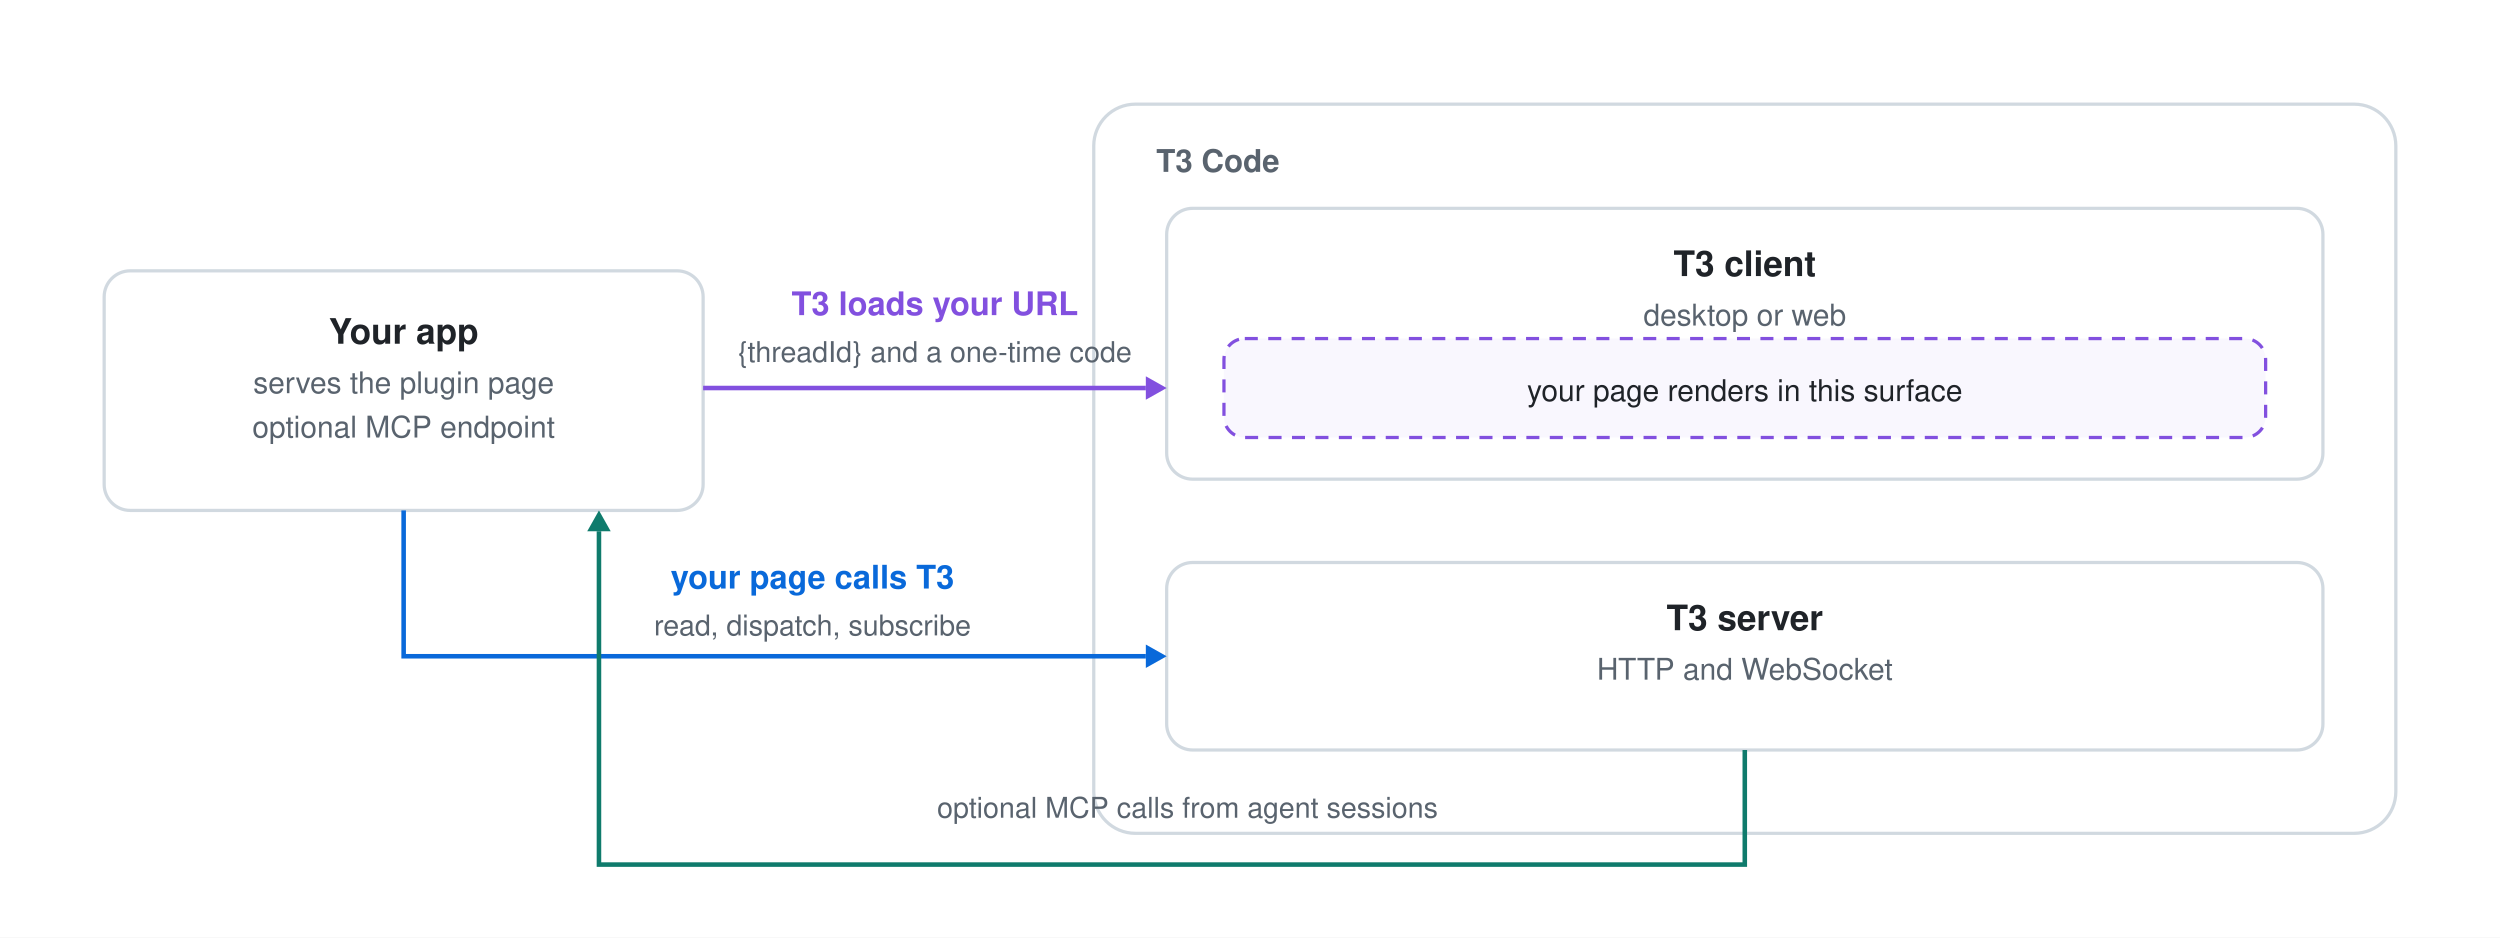
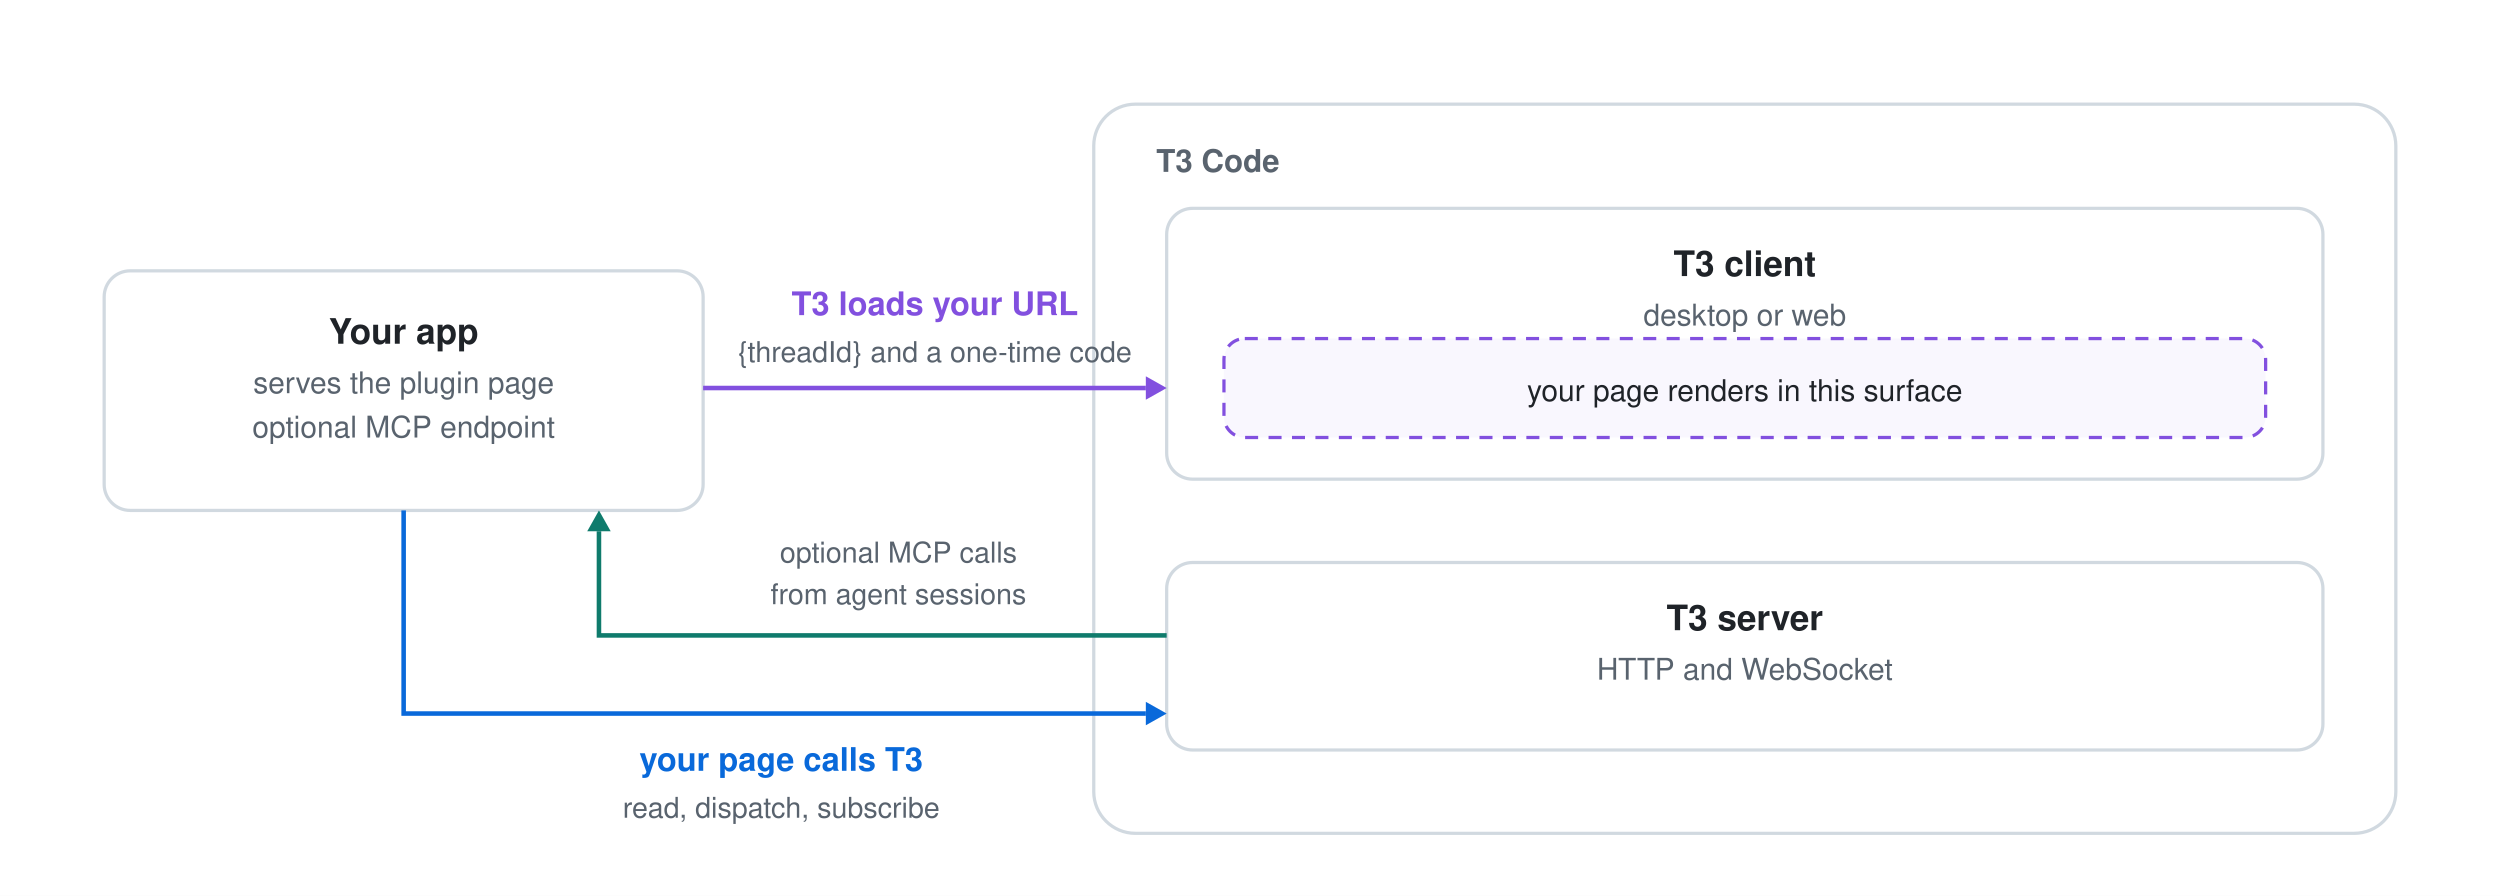
- <svg xmlns="http://www.w3.org/2000/svg" viewBox="0 0 960 360" width="960" height="360" role="img">
-   <rect width="960" height="360" fill="#ffffff" />
+ <svg xmlns="http://www.w3.org/2000/svg" viewBox="0 0 960 344" width="960" height="344" role="img">
+   <rect width="960" height="344" fill="#ffffff" />
  <rect x="420" y="40" width="500" height="280" rx="16" fill="none" stroke="#d1d9e0" stroke-width="1.25" />
  <text x="444" y="66" font-family="-apple-system, BlinkMacSystemFont, 'Segoe UI', Helvetica, Arial, sans-serif" font-size="12" font-weight="700" fill="#59636e">T3 Code</text>
  <rect x="448" y="80" width="444" height="104" rx="10" fill="#ffffff" stroke="#d1d9e0" stroke-width="1.25" />
  <text x="670" y="106" text-anchor="middle" font-family="-apple-system, BlinkMacSystemFont, 'Segoe UI', Helvetica, Arial, sans-serif" font-size="13.5" font-weight="600" fill="#1f2328">T3 client</text>
  <text x="670" y="125" text-anchor="middle" font-family="-apple-system, BlinkMacSystemFont, 'Segoe UI', Helvetica, Arial, sans-serif" font-size="11.5" fill="#59636e">desktop or web</text>
  <rect x="470" y="130" width="400" height="38" rx="8" fill="#8250df" fill-opacity="0.05" stroke="#8250df" stroke-width="1.25" stroke-dasharray="5 4" />
  <text x="670" y="154" text-anchor="middle" font-family="-apple-system, BlinkMacSystemFont, 'Segoe UI', Helvetica, Arial, sans-serif" font-size="11.5" fill="#1f2328">your page renders in this surface</text>
  <rect x="448" y="216" width="444" height="72" rx="10" fill="#ffffff" stroke="#d1d9e0" stroke-width="1.25" />
  <text x="670" y="242" text-anchor="middle" font-family="-apple-system, BlinkMacSystemFont, 'Segoe UI', Helvetica, Arial, sans-serif" font-size="13.5" font-weight="600" fill="#1f2328">T3 server</text>
  <text x="670" y="261" text-anchor="middle" font-family="-apple-system, BlinkMacSystemFont, 'Segoe UI', Helvetica, Arial, sans-serif" font-size="11.5" fill="#59636e">HTTP and WebSocket</text>
  <rect x="40" y="104" width="230" height="92" rx="10" fill="#ffffff" stroke="#d1d9e0" stroke-width="1.25" />
  <text x="155" y="132" text-anchor="middle" font-family="-apple-system, BlinkMacSystemFont, 'Segoe UI', Helvetica, Arial, sans-serif" font-size="13.5" font-weight="600" fill="#1f2328">Your app</text>
  <text x="155" y="151" text-anchor="middle" font-family="-apple-system, BlinkMacSystemFont, 'Segoe UI', Helvetica, Arial, sans-serif" font-size="11.5" fill="#59636e">serves the plugin page</text>
  <text x="155" y="168" text-anchor="middle" font-family="-apple-system, BlinkMacSystemFont, 'Segoe UI', Helvetica, Arial, sans-serif" font-size="11.5" fill="#59636e">optional MCP endpoint</text>
  <line x1="270" y1="149" x2="440" y2="149" stroke="#8250df" stroke-width="1.75" />
  <polygon points="448,149 440,144.5 440,153.5" fill="#8250df" />
  <text x="359" y="121" text-anchor="middle" font-family="-apple-system, BlinkMacSystemFont, 'Segoe UI', Helvetica, Arial, sans-serif" font-size="12.5" font-weight="600" fill="#8250df">T3 loads your URL</text>
  <text x="359" y="139" text-anchor="middle" font-family="-apple-system, BlinkMacSystemFont, 'Segoe UI', Helvetica, Arial, sans-serif" font-size="11" fill="#59636e">{threadId} and a one-time code</text>
-   <polyline points="155,196 155,252 440,252" fill="none" stroke="#0969da" stroke-width="1.75" />
-   <polygon points="448,252 440,247.5 440,256.5" fill="#0969da" />
-   <text x="312" y="226" text-anchor="middle" font-family="-apple-system, BlinkMacSystemFont, 'Segoe UI', Helvetica, Arial, sans-serif" font-size="12.5" font-weight="600" fill="#0969da">your page calls T3</text>
-   <text x="312" y="244" text-anchor="middle" font-family="-apple-system, BlinkMacSystemFont, 'Segoe UI', Helvetica, Arial, sans-serif" font-size="11" fill="#59636e">read, dispatch, subscribe</text>
-   <polyline points="670,288 670,332 230,332 230,204" fill="none" stroke="#0f7b6c" stroke-width="1.75" />
+   <polyline points="448,244 230,244 230,204" fill="none" stroke="#0f7b6c" stroke-width="1.75" />
  <polygon points="230,196 225.5,204 234.5,204" fill="#0f7b6c" />
-   <text x="456" y="314" text-anchor="middle" font-family="-apple-system, BlinkMacSystemFont, 'Segoe UI', Helvetica, Arial, sans-serif" font-size="11" fill="#59636e">optional MCP calls from agent sessions</text>
+   <text x="345" y="216" text-anchor="middle" font-family="-apple-system, BlinkMacSystemFont, 'Segoe UI', Helvetica, Arial, sans-serif" font-size="11" fill="#59636e">optional MCP calls</text>
+   <text x="345" y="232" text-anchor="middle" font-family="-apple-system, BlinkMacSystemFont, 'Segoe UI', Helvetica, Arial, sans-serif" font-size="11" fill="#59636e">from agent sessions</text>
+   <polyline points="155,196 155,274 440,274" fill="none" stroke="#0969da" stroke-width="1.75" />
+   <polygon points="448,274 440,269.5 440,278.5" fill="#0969da" />
+   <text x="300" y="296" text-anchor="middle" font-family="-apple-system, BlinkMacSystemFont, 'Segoe UI', Helvetica, Arial, sans-serif" font-size="12.5" font-weight="600" fill="#0969da">your page calls T3</text>
+   <text x="300" y="314" text-anchor="middle" font-family="-apple-system, BlinkMacSystemFont, 'Segoe UI', Helvetica, Arial, sans-serif" font-size="11" fill="#59636e">read, dispatch, subscribe</text>
</svg>
